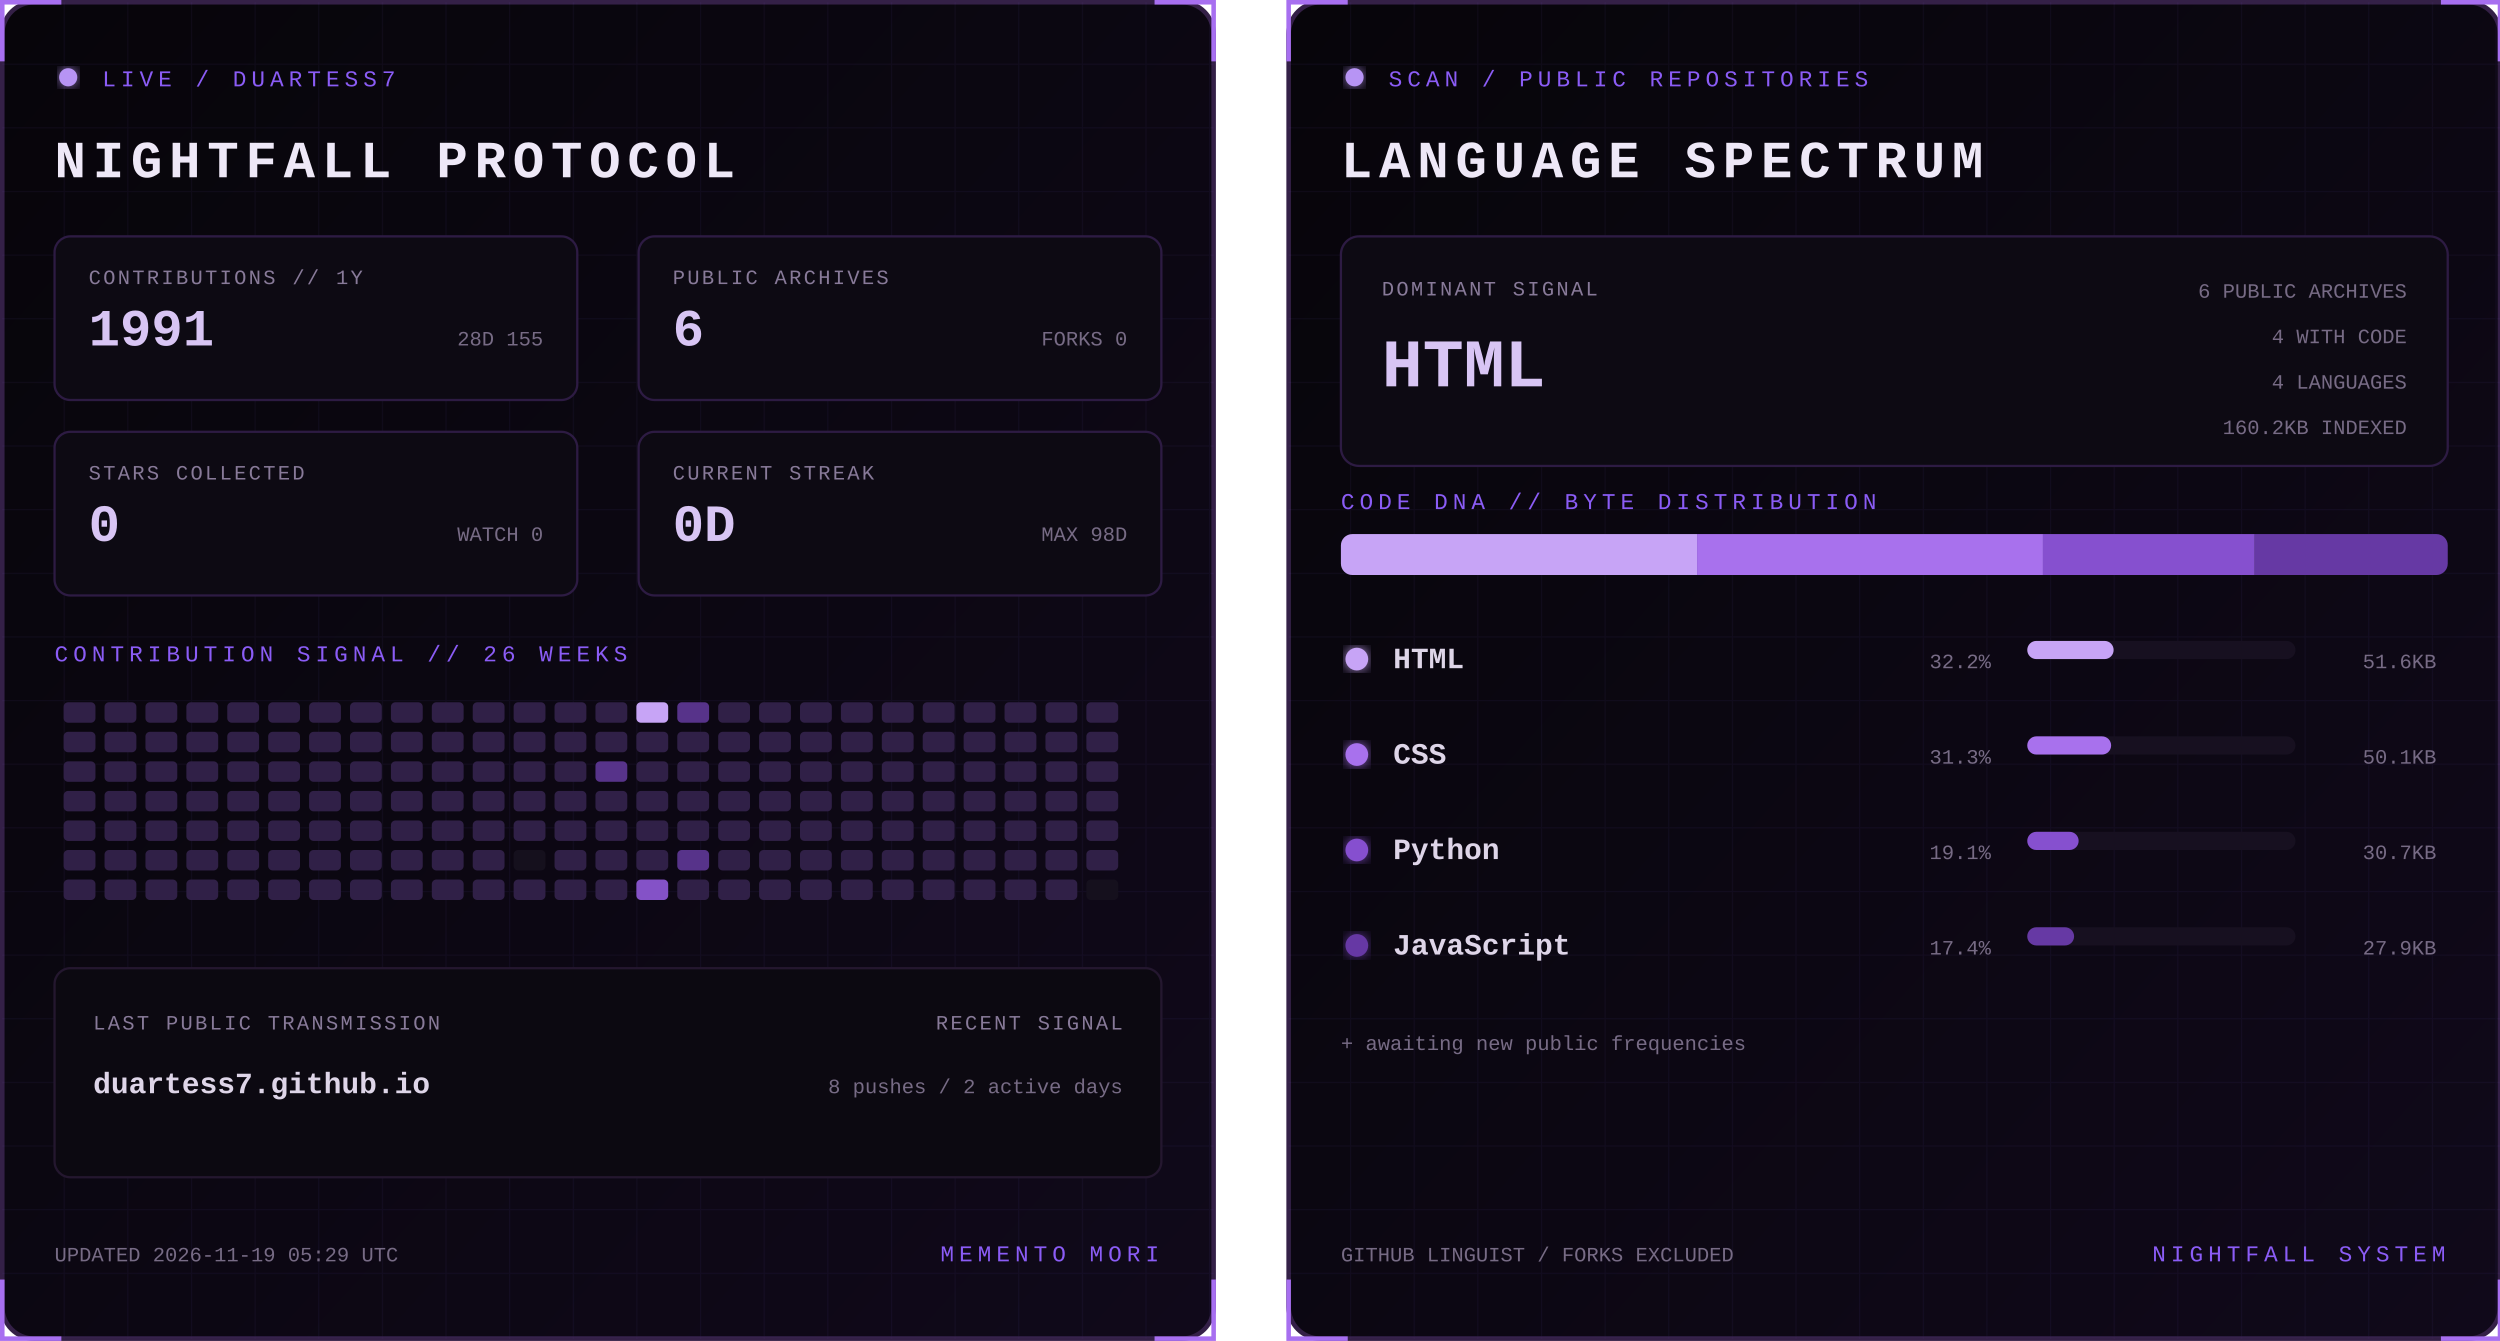
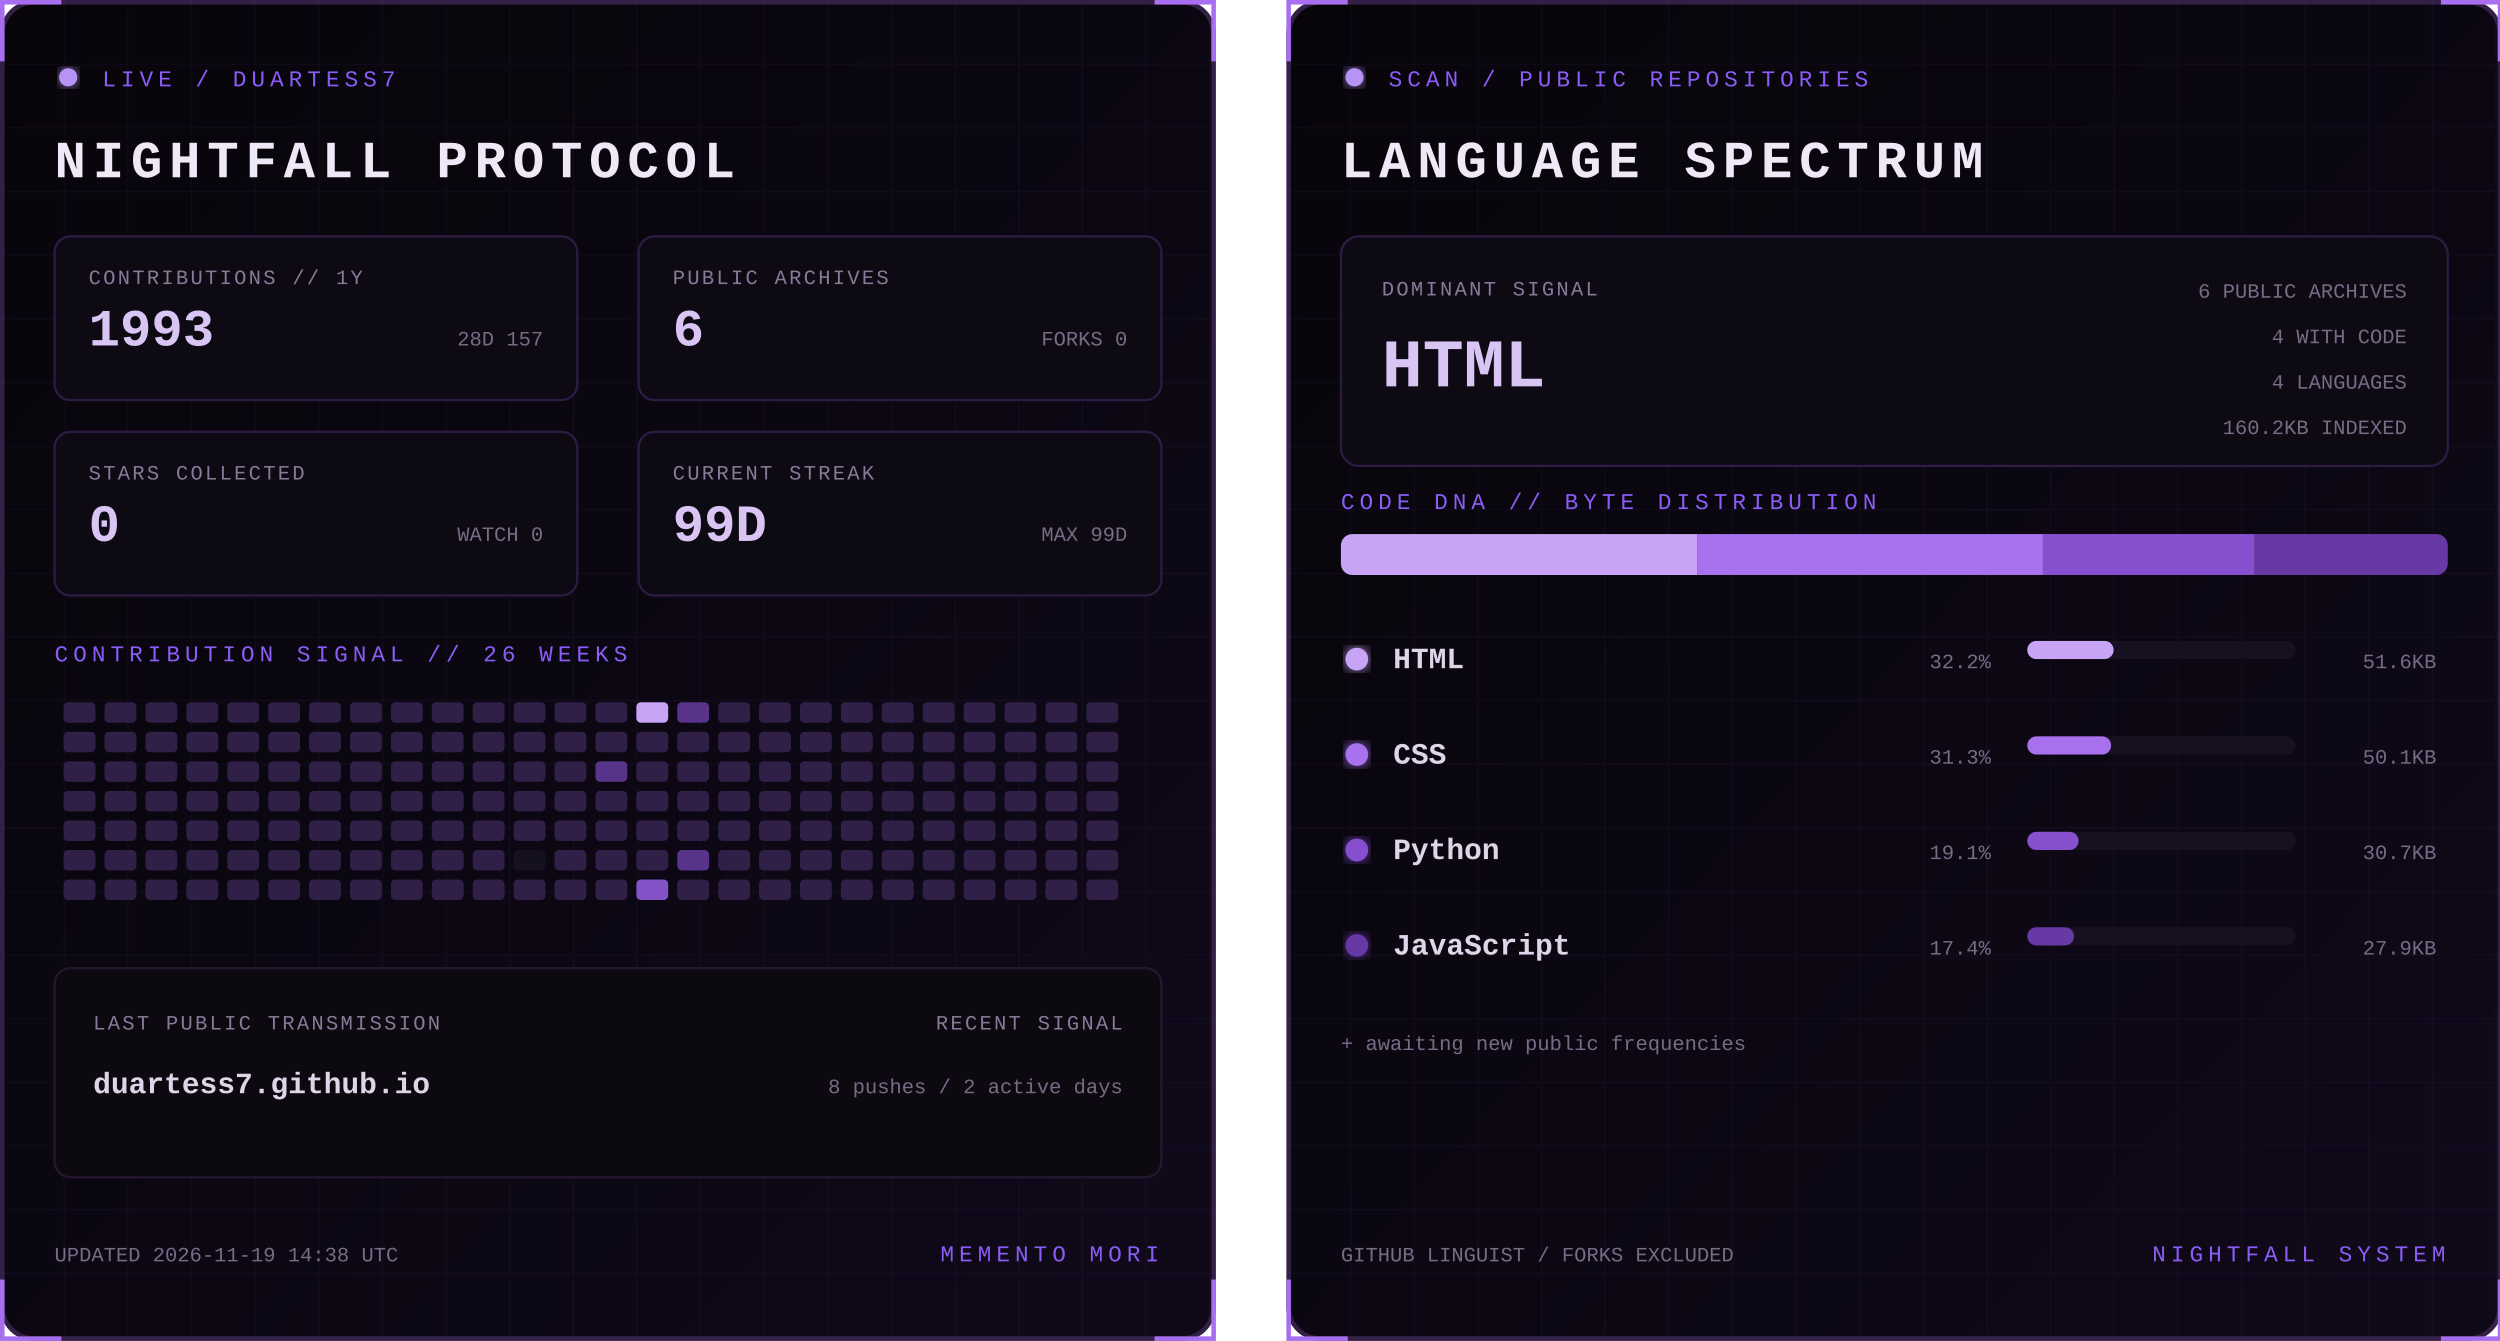
<svg xmlns="http://www.w3.org/2000/svg" width="1100" height="590" viewBox="0 0 1100 590" role="img" aria-labelledby="title desc">
  <defs>
    <linearGradient id="bg" x1="0" y1="0" x2="1" y2="1">
      <stop stop-color="#07050a" />
      <stop offset="1" stop-color="#10091a" />
    </linearGradient>
    <filter id="glow">
      <feGaussianBlur stdDeviation="3" result="b" />
      <feMerge>
        <feMergeNode in="b" />
        <feMergeNode in="SourceGraphic" />
      </feMerge>
    </filter>
    <pattern id="grid" width="28" height="28" patternUnits="userSpaceOnUse">
      <path d="M28 0H0V28" fill="none" stroke="#8b5cf6" stroke-opacity=".055" />
    </pattern>
    <clipPath id="dna">
      <rect x="24" y="235" width="487" height="18" rx="5" />
    </clipPath>
    <style>
      text { font-family: Consolas, 'Courier New', monospace; }
      .kicker { fill:#8b5cf6; font-size:10px; letter-spacing:2.2px; }
      .title { fill:#eee8f7; font-size:23px; font-weight:700; letter-spacing:3px; }
      .label { fill:#887a99; font-size:9px; letter-spacing:1px; }
      .stat { fill:#d8c5f4; font-size:23px; font-weight:700; }
      .detail,.pct { fill:#776b85; font-size:9px; }
      .lang { fill:#ded5e8; font-size:13px; font-weight:700; }
      .hero { fill:#d8c5f4; font-size:30px; font-weight:700; }
      .blink { animation:blink 1.6s step-end infinite; }
      @keyframes blink { 50% { opacity:.25 } }
    </style>
  </defs>
  <g>
    <rect x="1" y="1" width="533" height="588" rx="14" fill="url(#bg)" stroke="#342047" stroke-width="2" />
    <rect x="1" y="1" width="533" height="588" rx="14" fill="url(#grid)" />
    <path d="M27 1H1v26 M508 1h26v26 M534 563v26h-26 M27 589H1v-26" stroke="#a76ff0" stroke-width="2" fill="none" />
    <circle cx="30" cy="34" r="4" fill="#b794f4" filter="url(#glow)" class="blink" />
    <text x="45" y="38" class="kicker">LIVE / DUARTESS7</text>
    <text x="24" y="78" class="title">NIGHTFALL PROTOCOL</text>
    <g transform="translate(24 104)">
      <rect width="230" height="72" rx="7" fill="#0d0a13" stroke="#2d1b43" />
      <text x="15" y="21" class="label">CONTRIBUTIONS // 1Y</text>
-       <text x="15" y="48" class="stat">1991</text>
-       <text x="215" y="48" text-anchor="end" class="detail">28D 155</text>
+       <text x="15" y="48" class="stat">1993</text>
+       <text x="215" y="48" text-anchor="end" class="detail">28D 157</text>
    </g>
    <g transform="translate(281 104)">
      <rect width="230" height="72" rx="7" fill="#0d0a13" stroke="#2d1b43" />
      <text x="15" y="21" class="label">PUBLIC ARCHIVES</text>
      <text x="15" y="48" class="stat">6</text>
      <text x="215" y="48" text-anchor="end" class="detail">FORKS 0</text>
    </g>
    <g transform="translate(24 190)">
      <rect width="230" height="72" rx="7" fill="#0d0a13" stroke="#2d1b43" />
      <text x="15" y="21" class="label">STARS COLLECTED</text>
      <text x="15" y="48" class="stat">0</text>
      <text x="215" y="48" text-anchor="end" class="detail">WATCH 0</text>
    </g>
    <g transform="translate(281 190)">
      <rect width="230" height="72" rx="7" fill="#0d0a13" stroke="#2d1b43" />
      <text x="15" y="21" class="label">CURRENT STREAK</text>
-       <text x="15" y="48" class="stat">0D</text>
-       <text x="215" y="48" text-anchor="end" class="detail">MAX 98D</text>
+       <text x="15" y="48" class="stat">99D</text>
+       <text x="215" y="48" text-anchor="end" class="detail">MAX 99D</text>
    </g>
    <text x="24" y="291" class="kicker">CONTRIBUTION SIGNAL // 26 WEEKS</text>
    <g>
      <rect x="28" y="309" width="14" height="9" rx="2" fill="#302047" />
      <rect x="28" y="322" width="14" height="9" rx="2" fill="#302047" />
      <rect x="28" y="335" width="14" height="9" rx="2" fill="#302047" />
      <rect x="28" y="348" width="14" height="9" rx="2" fill="#302047" />
      <rect x="28" y="361" width="14" height="9" rx="2" fill="#302047" />
      <rect x="28" y="374" width="14" height="9" rx="2" fill="#302047" />
      <rect x="28" y="387" width="14" height="9" rx="2" fill="#302047" />
      <rect x="46" y="309" width="14" height="9" rx="2" fill="#302047" />
      <rect x="46" y="322" width="14" height="9" rx="2" fill="#302047" />
      <rect x="46" y="335" width="14" height="9" rx="2" fill="#302047" />
      <rect x="46" y="348" width="14" height="9" rx="2" fill="#302047" />
      <rect x="46" y="361" width="14" height="9" rx="2" fill="#302047" />
      <rect x="46" y="374" width="14" height="9" rx="2" fill="#302047" />
      <rect x="46" y="387" width="14" height="9" rx="2" fill="#302047" />
      <rect x="64" y="309" width="14" height="9" rx="2" fill="#302047" />
      <rect x="64" y="322" width="14" height="9" rx="2" fill="#302047" />
      <rect x="64" y="335" width="14" height="9" rx="2" fill="#302047" />
      <rect x="64" y="348" width="14" height="9" rx="2" fill="#302047" />
      <rect x="64" y="361" width="14" height="9" rx="2" fill="#302047" />
      <rect x="64" y="374" width="14" height="9" rx="2" fill="#302047" />
      <rect x="64" y="387" width="14" height="9" rx="2" fill="#302047" />
      <rect x="82" y="309" width="14" height="9" rx="2" fill="#302047" />
      <rect x="82" y="322" width="14" height="9" rx="2" fill="#302047" />
      <rect x="82" y="335" width="14" height="9" rx="2" fill="#302047" />
      <rect x="82" y="348" width="14" height="9" rx="2" fill="#302047" />
      <rect x="82" y="361" width="14" height="9" rx="2" fill="#302047" />
      <rect x="82" y="374" width="14" height="9" rx="2" fill="#302047" />
      <rect x="82" y="387" width="14" height="9" rx="2" fill="#302047" />
      <rect x="100" y="309" width="14" height="9" rx="2" fill="#302047" />
      <rect x="100" y="322" width="14" height="9" rx="2" fill="#302047" />
      <rect x="100" y="335" width="14" height="9" rx="2" fill="#302047" />
      <rect x="100" y="348" width="14" height="9" rx="2" fill="#302047" />
      <rect x="100" y="361" width="14" height="9" rx="2" fill="#302047" />
      <rect x="100" y="374" width="14" height="9" rx="2" fill="#302047" />
      <rect x="100" y="387" width="14" height="9" rx="2" fill="#302047" />
      <rect x="118" y="309" width="14" height="9" rx="2" fill="#302047" />
      <rect x="118" y="322" width="14" height="9" rx="2" fill="#302047" />
      <rect x="118" y="335" width="14" height="9" rx="2" fill="#302047" />
      <rect x="118" y="348" width="14" height="9" rx="2" fill="#302047" />
      <rect x="118" y="361" width="14" height="9" rx="2" fill="#302047" />
      <rect x="118" y="374" width="14" height="9" rx="2" fill="#302047" />
      <rect x="118" y="387" width="14" height="9" rx="2" fill="#302047" />
      <rect x="136" y="309" width="14" height="9" rx="2" fill="#302047" />
      <rect x="136" y="322" width="14" height="9" rx="2" fill="#302047" />
      <rect x="136" y="335" width="14" height="9" rx="2" fill="#302047" />
      <rect x="136" y="348" width="14" height="9" rx="2" fill="#302047" />
      <rect x="136" y="361" width="14" height="9" rx="2" fill="#302047" />
      <rect x="136" y="374" width="14" height="9" rx="2" fill="#302047" />
      <rect x="136" y="387" width="14" height="9" rx="2" fill="#302047" />
      <rect x="154" y="309" width="14" height="9" rx="2" fill="#302047" />
      <rect x="154" y="322" width="14" height="9" rx="2" fill="#302047" />
      <rect x="154" y="335" width="14" height="9" rx="2" fill="#302047" />
      <rect x="154" y="348" width="14" height="9" rx="2" fill="#302047" />
      <rect x="154" y="361" width="14" height="9" rx="2" fill="#302047" />
      <rect x="154" y="374" width="14" height="9" rx="2" fill="#302047" />
      <rect x="154" y="387" width="14" height="9" rx="2" fill="#302047" />
      <rect x="172" y="309" width="14" height="9" rx="2" fill="#302047" />
      <rect x="172" y="322" width="14" height="9" rx="2" fill="#302047" />
      <rect x="172" y="335" width="14" height="9" rx="2" fill="#302047" />
      <rect x="172" y="348" width="14" height="9" rx="2" fill="#302047" />
      <rect x="172" y="361" width="14" height="9" rx="2" fill="#302047" />
      <rect x="172" y="374" width="14" height="9" rx="2" fill="#302047" />
      <rect x="172" y="387" width="14" height="9" rx="2" fill="#302047" />
      <rect x="190" y="309" width="14" height="9" rx="2" fill="#302047" />
      <rect x="190" y="322" width="14" height="9" rx="2" fill="#302047" />
      <rect x="190" y="335" width="14" height="9" rx="2" fill="#302047" />
      <rect x="190" y="348" width="14" height="9" rx="2" fill="#302047" />
      <rect x="190" y="361" width="14" height="9" rx="2" fill="#302047" />
      <rect x="190" y="374" width="14" height="9" rx="2" fill="#302047" />
      <rect x="190" y="387" width="14" height="9" rx="2" fill="#302047" />
      <rect x="208" y="309" width="14" height="9" rx="2" fill="#302047" />
      <rect x="208" y="322" width="14" height="9" rx="2" fill="#302047" />
      <rect x="208" y="335" width="14" height="9" rx="2" fill="#302047" />
      <rect x="208" y="348" width="14" height="9" rx="2" fill="#302047" />
      <rect x="208" y="361" width="14" height="9" rx="2" fill="#302047" />
      <rect x="208" y="374" width="14" height="9" rx="2" fill="#302047" />
      <rect x="208" y="387" width="14" height="9" rx="2" fill="#302047" />
      <rect x="226" y="309" width="14" height="9" rx="2" fill="#302047" />
      <rect x="226" y="322" width="14" height="9" rx="2" fill="#302047" />
      <rect x="226" y="335" width="14" height="9" rx="2" fill="#302047" />
      <rect x="226" y="348" width="14" height="9" rx="2" fill="#302047" />
      <rect x="226" y="361" width="14" height="9" rx="2" fill="#302047" />
      <rect x="226" y="374" width="14" height="9" rx="2" fill="#15101d" />
      <rect x="226" y="387" width="14" height="9" rx="2" fill="#302047" />
      <rect x="244" y="309" width="14" height="9" rx="2" fill="#302047" />
      <rect x="244" y="322" width="14" height="9" rx="2" fill="#302047" />
      <rect x="244" y="335" width="14" height="9" rx="2" fill="#302047" />
      <rect x="244" y="348" width="14" height="9" rx="2" fill="#302047" />
      <rect x="244" y="361" width="14" height="9" rx="2" fill="#302047" />
      <rect x="244" y="374" width="14" height="9" rx="2" fill="#302047" />
      <rect x="244" y="387" width="14" height="9" rx="2" fill="#302047" />
      <rect x="262" y="309" width="14" height="9" rx="2" fill="#302047" />
      <rect x="262" y="322" width="14" height="9" rx="2" fill="#302047" />
      <rect x="262" y="335" width="14" height="9" rx="2" fill="#57338a" />
      <rect x="262" y="348" width="14" height="9" rx="2" fill="#302047" />
      <rect x="262" y="361" width="14" height="9" rx="2" fill="#302047" />
      <rect x="262" y="374" width="14" height="9" rx="2" fill="#302047" />
      <rect x="262" y="387" width="14" height="9" rx="2" fill="#302047" />
      <rect x="280" y="309" width="14" height="9" rx="2" fill="#c7a4f6" />
      <rect x="280" y="322" width="14" height="9" rx="2" fill="#302047" />
      <rect x="280" y="335" width="14" height="9" rx="2" fill="#302047" />
      <rect x="280" y="348" width="14" height="9" rx="2" fill="#302047" />
      <rect x="280" y="361" width="14" height="9" rx="2" fill="#302047" />
      <rect x="280" y="374" width="14" height="9" rx="2" fill="#302047" />
      <rect x="280" y="387" width="14" height="9" rx="2" fill="#8452c7" />
      <rect x="298" y="309" width="14" height="9" rx="2" fill="#57338a" />
      <rect x="298" y="322" width="14" height="9" rx="2" fill="#302047" />
      <rect x="298" y="335" width="14" height="9" rx="2" fill="#302047" />
      <rect x="298" y="348" width="14" height="9" rx="2" fill="#302047" />
      <rect x="298" y="361" width="14" height="9" rx="2" fill="#302047" />
      <rect x="298" y="374" width="14" height="9" rx="2" fill="#57338a" />
      <rect x="298" y="387" width="14" height="9" rx="2" fill="#302047" />
      <rect x="316" y="309" width="14" height="9" rx="2" fill="#302047" />
      <rect x="316" y="322" width="14" height="9" rx="2" fill="#302047" />
      <rect x="316" y="335" width="14" height="9" rx="2" fill="#302047" />
      <rect x="316" y="348" width="14" height="9" rx="2" fill="#302047" />
      <rect x="316" y="361" width="14" height="9" rx="2" fill="#302047" />
      <rect x="316" y="374" width="14" height="9" rx="2" fill="#302047" />
      <rect x="316" y="387" width="14" height="9" rx="2" fill="#302047" />
      <rect x="334" y="309" width="14" height="9" rx="2" fill="#302047" />
      <rect x="334" y="322" width="14" height="9" rx="2" fill="#302047" />
      <rect x="334" y="335" width="14" height="9" rx="2" fill="#302047" />
      <rect x="334" y="348" width="14" height="9" rx="2" fill="#302047" />
      <rect x="334" y="361" width="14" height="9" rx="2" fill="#302047" />
      <rect x="334" y="374" width="14" height="9" rx="2" fill="#302047" />
      <rect x="334" y="387" width="14" height="9" rx="2" fill="#302047" />
      <rect x="352" y="309" width="14" height="9" rx="2" fill="#302047" />
      <rect x="352" y="322" width="14" height="9" rx="2" fill="#302047" />
      <rect x="352" y="335" width="14" height="9" rx="2" fill="#302047" />
      <rect x="352" y="348" width="14" height="9" rx="2" fill="#302047" />
      <rect x="352" y="361" width="14" height="9" rx="2" fill="#302047" />
      <rect x="352" y="374" width="14" height="9" rx="2" fill="#302047" />
      <rect x="352" y="387" width="14" height="9" rx="2" fill="#302047" />
      <rect x="370" y="309" width="14" height="9" rx="2" fill="#302047" />
      <rect x="370" y="322" width="14" height="9" rx="2" fill="#302047" />
      <rect x="370" y="335" width="14" height="9" rx="2" fill="#302047" />
      <rect x="370" y="348" width="14" height="9" rx="2" fill="#302047" />
      <rect x="370" y="361" width="14" height="9" rx="2" fill="#302047" />
      <rect x="370" y="374" width="14" height="9" rx="2" fill="#302047" />
      <rect x="370" y="387" width="14" height="9" rx="2" fill="#302047" />
      <rect x="388" y="309" width="14" height="9" rx="2" fill="#302047" />
      <rect x="388" y="322" width="14" height="9" rx="2" fill="#302047" />
      <rect x="388" y="335" width="14" height="9" rx="2" fill="#302047" />
      <rect x="388" y="348" width="14" height="9" rx="2" fill="#302047" />
      <rect x="388" y="361" width="14" height="9" rx="2" fill="#302047" />
      <rect x="388" y="374" width="14" height="9" rx="2" fill="#302047" />
      <rect x="388" y="387" width="14" height="9" rx="2" fill="#302047" />
      <rect x="406" y="309" width="14" height="9" rx="2" fill="#302047" />
      <rect x="406" y="322" width="14" height="9" rx="2" fill="#302047" />
      <rect x="406" y="335" width="14" height="9" rx="2" fill="#302047" />
      <rect x="406" y="348" width="14" height="9" rx="2" fill="#302047" />
      <rect x="406" y="361" width="14" height="9" rx="2" fill="#302047" />
      <rect x="406" y="374" width="14" height="9" rx="2" fill="#302047" />
      <rect x="406" y="387" width="14" height="9" rx="2" fill="#302047" />
      <rect x="424" y="309" width="14" height="9" rx="2" fill="#302047" />
      <rect x="424" y="322" width="14" height="9" rx="2" fill="#302047" />
      <rect x="424" y="335" width="14" height="9" rx="2" fill="#302047" />
      <rect x="424" y="348" width="14" height="9" rx="2" fill="#302047" />
      <rect x="424" y="361" width="14" height="9" rx="2" fill="#302047" />
      <rect x="424" y="374" width="14" height="9" rx="2" fill="#302047" />
      <rect x="424" y="387" width="14" height="9" rx="2" fill="#302047" />
      <rect x="442" y="309" width="14" height="9" rx="2" fill="#302047" />
      <rect x="442" y="322" width="14" height="9" rx="2" fill="#302047" />
      <rect x="442" y="335" width="14" height="9" rx="2" fill="#302047" />
      <rect x="442" y="348" width="14" height="9" rx="2" fill="#302047" />
      <rect x="442" y="361" width="14" height="9" rx="2" fill="#302047" />
      <rect x="442" y="374" width="14" height="9" rx="2" fill="#302047" />
      <rect x="442" y="387" width="14" height="9" rx="2" fill="#302047" />
      <rect x="460" y="309" width="14" height="9" rx="2" fill="#302047" />
      <rect x="460" y="322" width="14" height="9" rx="2" fill="#302047" />
      <rect x="460" y="335" width="14" height="9" rx="2" fill="#302047" />
      <rect x="460" y="348" width="14" height="9" rx="2" fill="#302047" />
      <rect x="460" y="361" width="14" height="9" rx="2" fill="#302047" />
      <rect x="460" y="374" width="14" height="9" rx="2" fill="#302047" />
      <rect x="460" y="387" width="14" height="9" rx="2" fill="#302047" />
      <rect x="478" y="309" width="14" height="9" rx="2" fill="#302047" />
      <rect x="478" y="322" width="14" height="9" rx="2" fill="#302047" />
      <rect x="478" y="335" width="14" height="9" rx="2" fill="#302047" />
      <rect x="478" y="348" width="14" height="9" rx="2" fill="#302047" />
      <rect x="478" y="361" width="14" height="9" rx="2" fill="#302047" />
      <rect x="478" y="374" width="14" height="9" rx="2" fill="#302047" />
-       <rect x="478" y="387" width="14" height="9" rx="2" fill="#15101d" />
+       <rect x="478" y="387" width="14" height="9" rx="2" fill="#302047" />
    </g>
    <rect x="24" y="426" width="487" height="92" rx="7" fill="#0c0911" stroke="#24172f" />
    <text x="41" y="453" class="label">LAST PUBLIC TRANSMISSION</text>
    <text x="41" y="481" class="lang">duartess7.github.io</text>
    <text x="494" y="453" text-anchor="end" class="label">RECENT SIGNAL</text>
    <text x="494" y="481" text-anchor="end" class="detail">8 pushes / 2 active days</text>
-     <text x="24" y="555" class="detail">UPDATED 2026-11-19 05:29 UTC</text>
+     <text x="24" y="555" class="detail">UPDATED 2026-11-19 14:38 UTC</text>
    <text x="510" y="555" text-anchor="end" class="kicker">MEMENTO MORI</text>
  </g>
  <g transform="translate(566)">
    <rect x="1" y="1" width="533" height="588" rx="14" fill="url(#bg)" stroke="#342047" stroke-width="2" />
    <rect x="1" y="1" width="533" height="588" rx="14" fill="url(#grid)" />
    <path d="M27 1H1v26 M508 1h26v26 M534 563v26h-26 M27 589H1v-26" stroke="#a76ff0" stroke-width="2" fill="none" />
    <circle cx="30" cy="34" r="4" fill="#b794f4" filter="url(#glow)" class="blink" />
    <text x="45" y="38" class="kicker">SCAN / PUBLIC REPOSITORIES</text>
    <text x="24" y="78" class="title">LANGUAGE SPECTRUM</text>
    <rect x="24" y="104" width="487" height="101" rx="8" fill="#0d0a13" stroke="#2d1b43" />
    <text x="42" y="130" class="label">DOMINANT SIGNAL</text>
    <text x="42" y="170" class="hero">HTML</text>
    <text x="493" y="131" text-anchor="end" class="detail">6 PUBLIC ARCHIVES</text>
    <text x="493" y="151" text-anchor="end" class="detail">4 WITH CODE</text>
    <text x="493" y="171" text-anchor="end" class="detail">4 LANGUAGES</text>
    <text x="493" y="191" text-anchor="end" class="detail">160.2KB INDEXED</text>
    <text x="24" y="224" class="kicker">CODE DNA // BYTE DISTRIBUTION</text>
    <rect x="24" y="235" width="487" height="18" rx="5" fill="#171020" />
    <g clip-path="url(#dna)">
      <rect x="24.0" y="235" width="156.7" height="18" fill="#c7a4f6" />
      <rect x="180.7" y="235" width="152.2" height="18" fill="#a871ed" />
      <rect x="332.9" y="235" width="93.2" height="18" fill="#8650cf" />
      <rect x="426.1" y="235" width="84.9" height="18" fill="#6639a4" />
    </g>
    <circle cx="31" cy="290" r="5" fill="#c7a4f6" filter="url(#glow)" />
    <text x="47" y="294" class="lang">HTML</text>
    <text x="310" y="294" text-anchor="end" class="pct">32.2%</text>
    <rect x="326" y="282" width="118" height="8" rx="4" fill="#171020" />
    <rect x="326" y="282" width="38.0" height="8" rx="4" fill="#c7a4f6" />
    <text x="506" y="294" text-anchor="end" class="detail">51.6KB</text>
    <circle cx="31" cy="332" r="5" fill="#a871ed" filter="url(#glow)" />
    <text x="47" y="336" class="lang">CSS</text>
    <text x="310" y="336" text-anchor="end" class="pct">31.3%</text>
    <rect x="326" y="324" width="118" height="8" rx="4" fill="#171020" />
    <rect x="326" y="324" width="36.9" height="8" rx="4" fill="#a871ed" />
    <text x="506" y="336" text-anchor="end" class="detail">50.1KB</text>
    <circle cx="31" cy="374" r="5" fill="#8650cf" filter="url(#glow)" />
    <text x="47" y="378" class="lang">Python</text>
    <text x="310" y="378" text-anchor="end" class="pct">19.1%</text>
    <rect x="326" y="366" width="118" height="8" rx="4" fill="#171020" />
    <rect x="326" y="366" width="22.6" height="8" rx="4" fill="#8650cf" />
    <text x="506" y="378" text-anchor="end" class="detail">30.7KB</text>
    <circle cx="31" cy="416" r="5" fill="#6639a4" filter="url(#glow)" />
    <text x="47" y="420" class="lang">JavaScript</text>
    <text x="310" y="420" text-anchor="end" class="pct">17.4%</text>
    <rect x="326" y="408" width="118" height="8" rx="4" fill="#171020" />
    <rect x="326" y="408" width="20.6" height="8" rx="4" fill="#6639a4" />
    <text x="506" y="420" text-anchor="end" class="detail">27.9KB</text>
    <text x="24" y="462" class="detail">+ awaiting new public frequencies</text>
    <text x="24" y="555" class="detail">GITHUB LINGUIST / FORKS EXCLUDED</text>
    <text x="510" y="555" text-anchor="end" class="kicker">NIGHTFALL SYSTEM</text>
  </g>
</svg>
